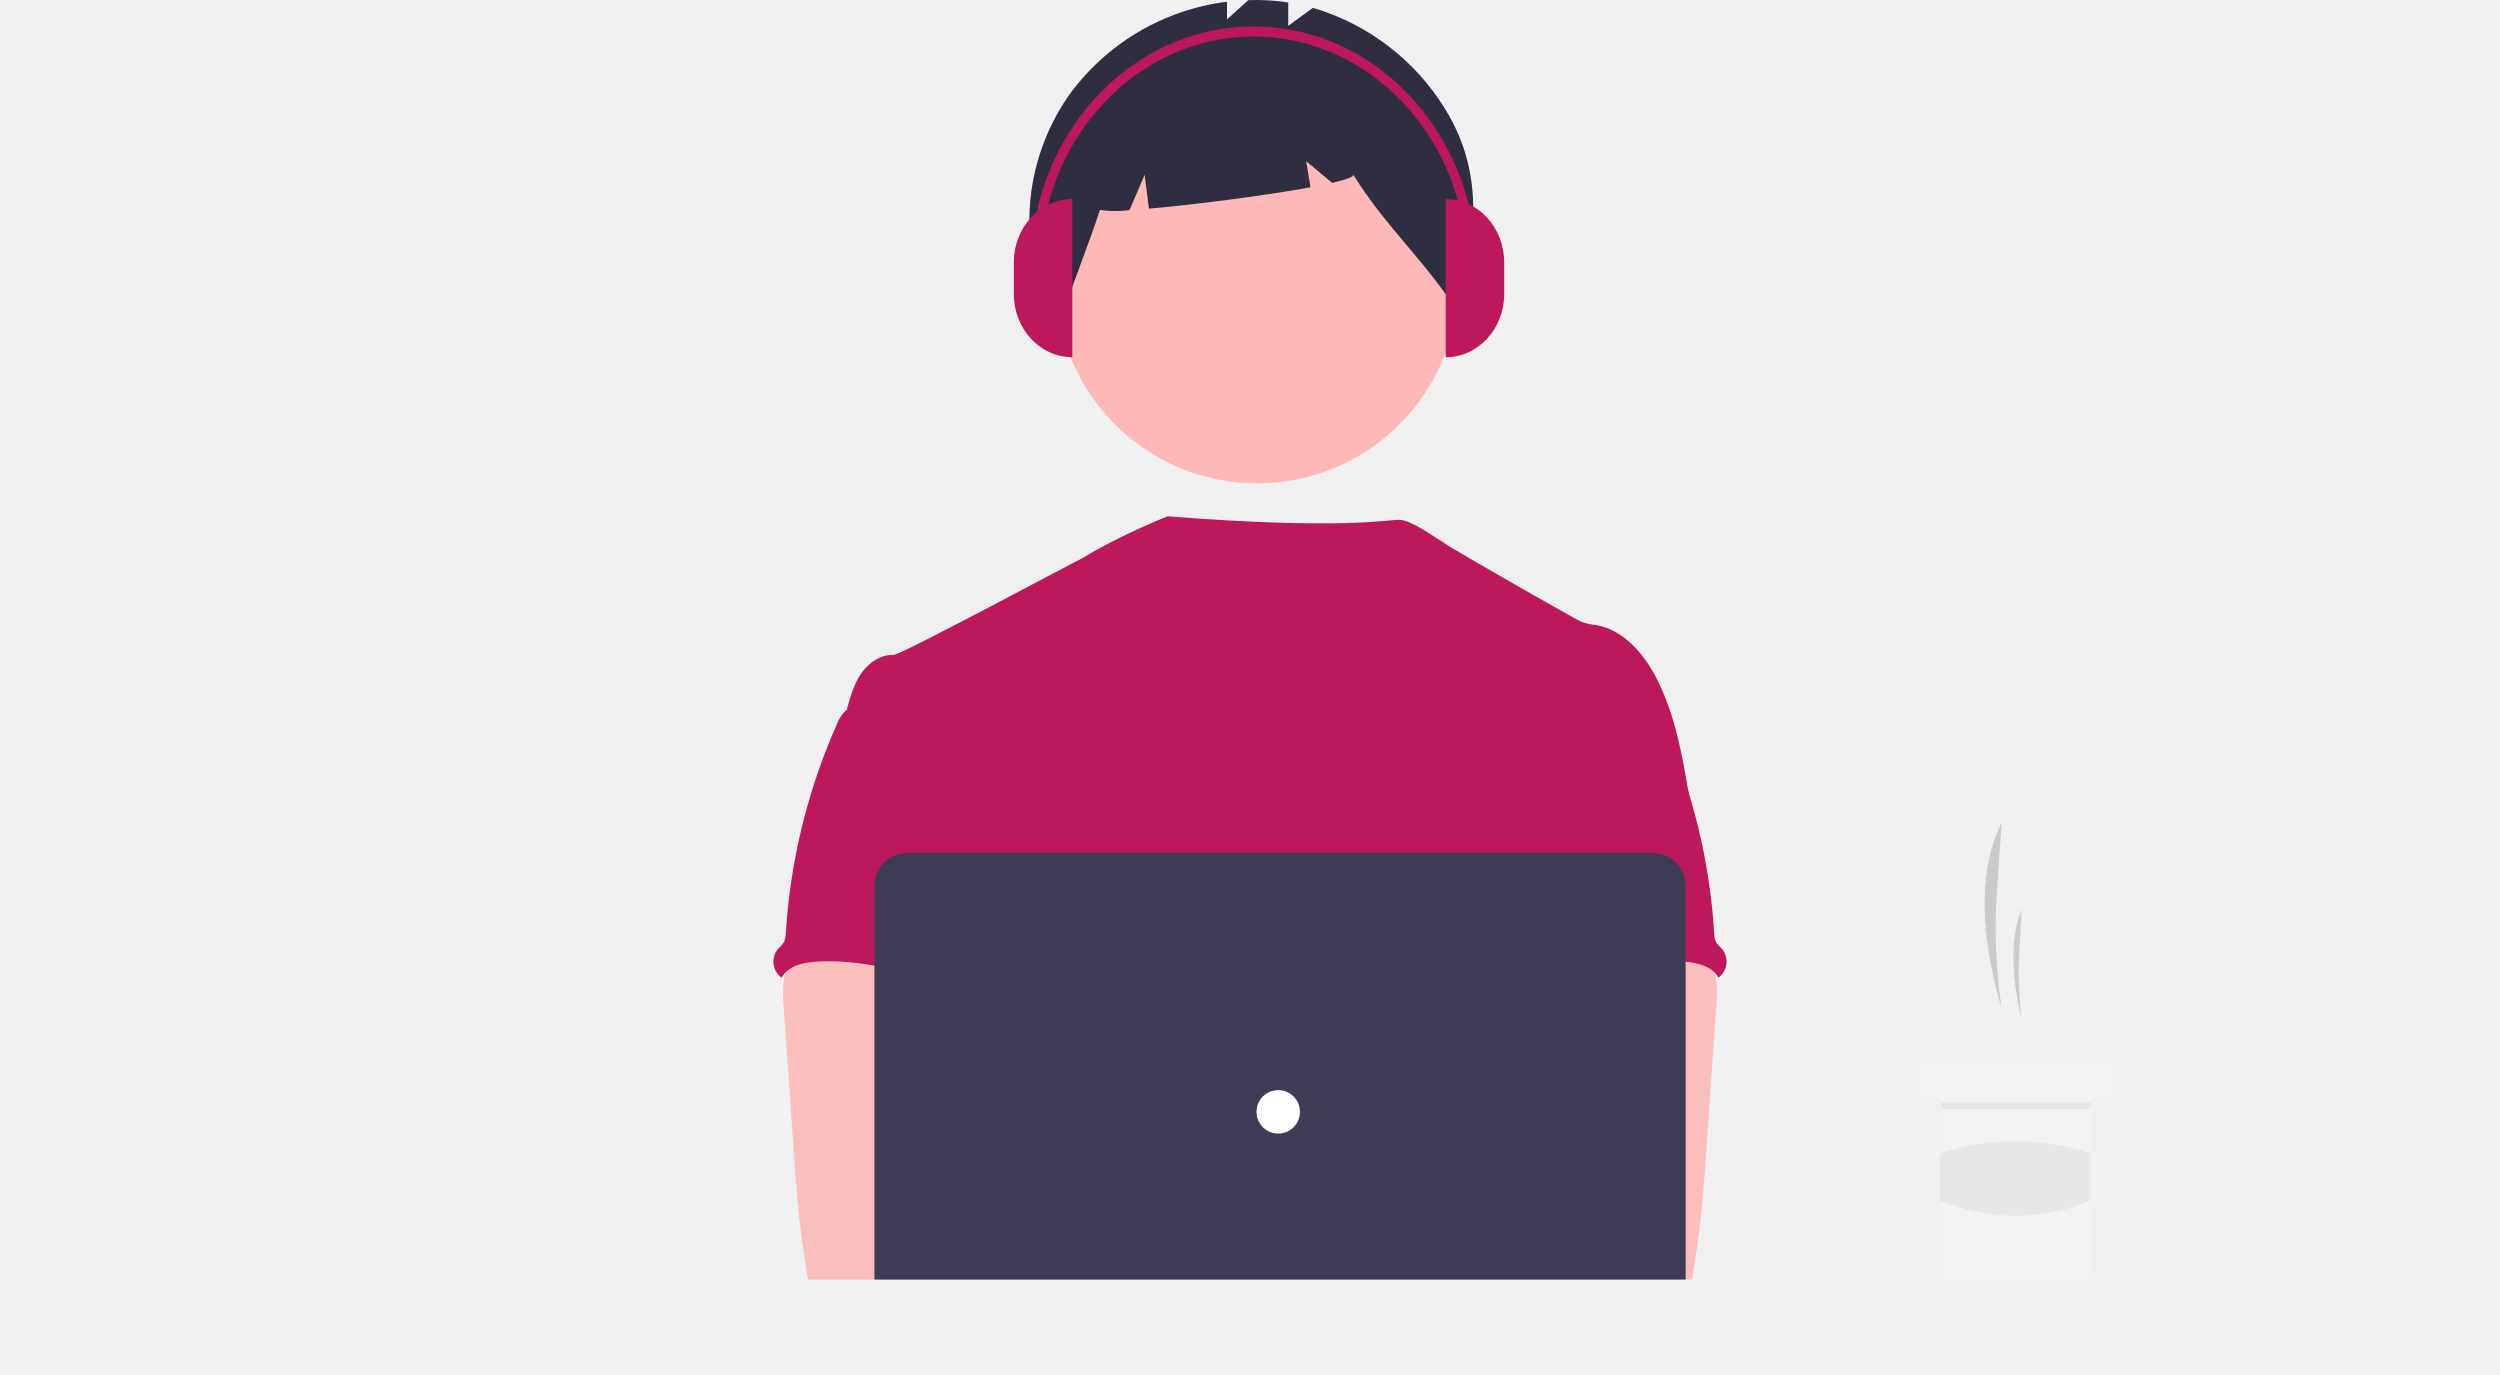
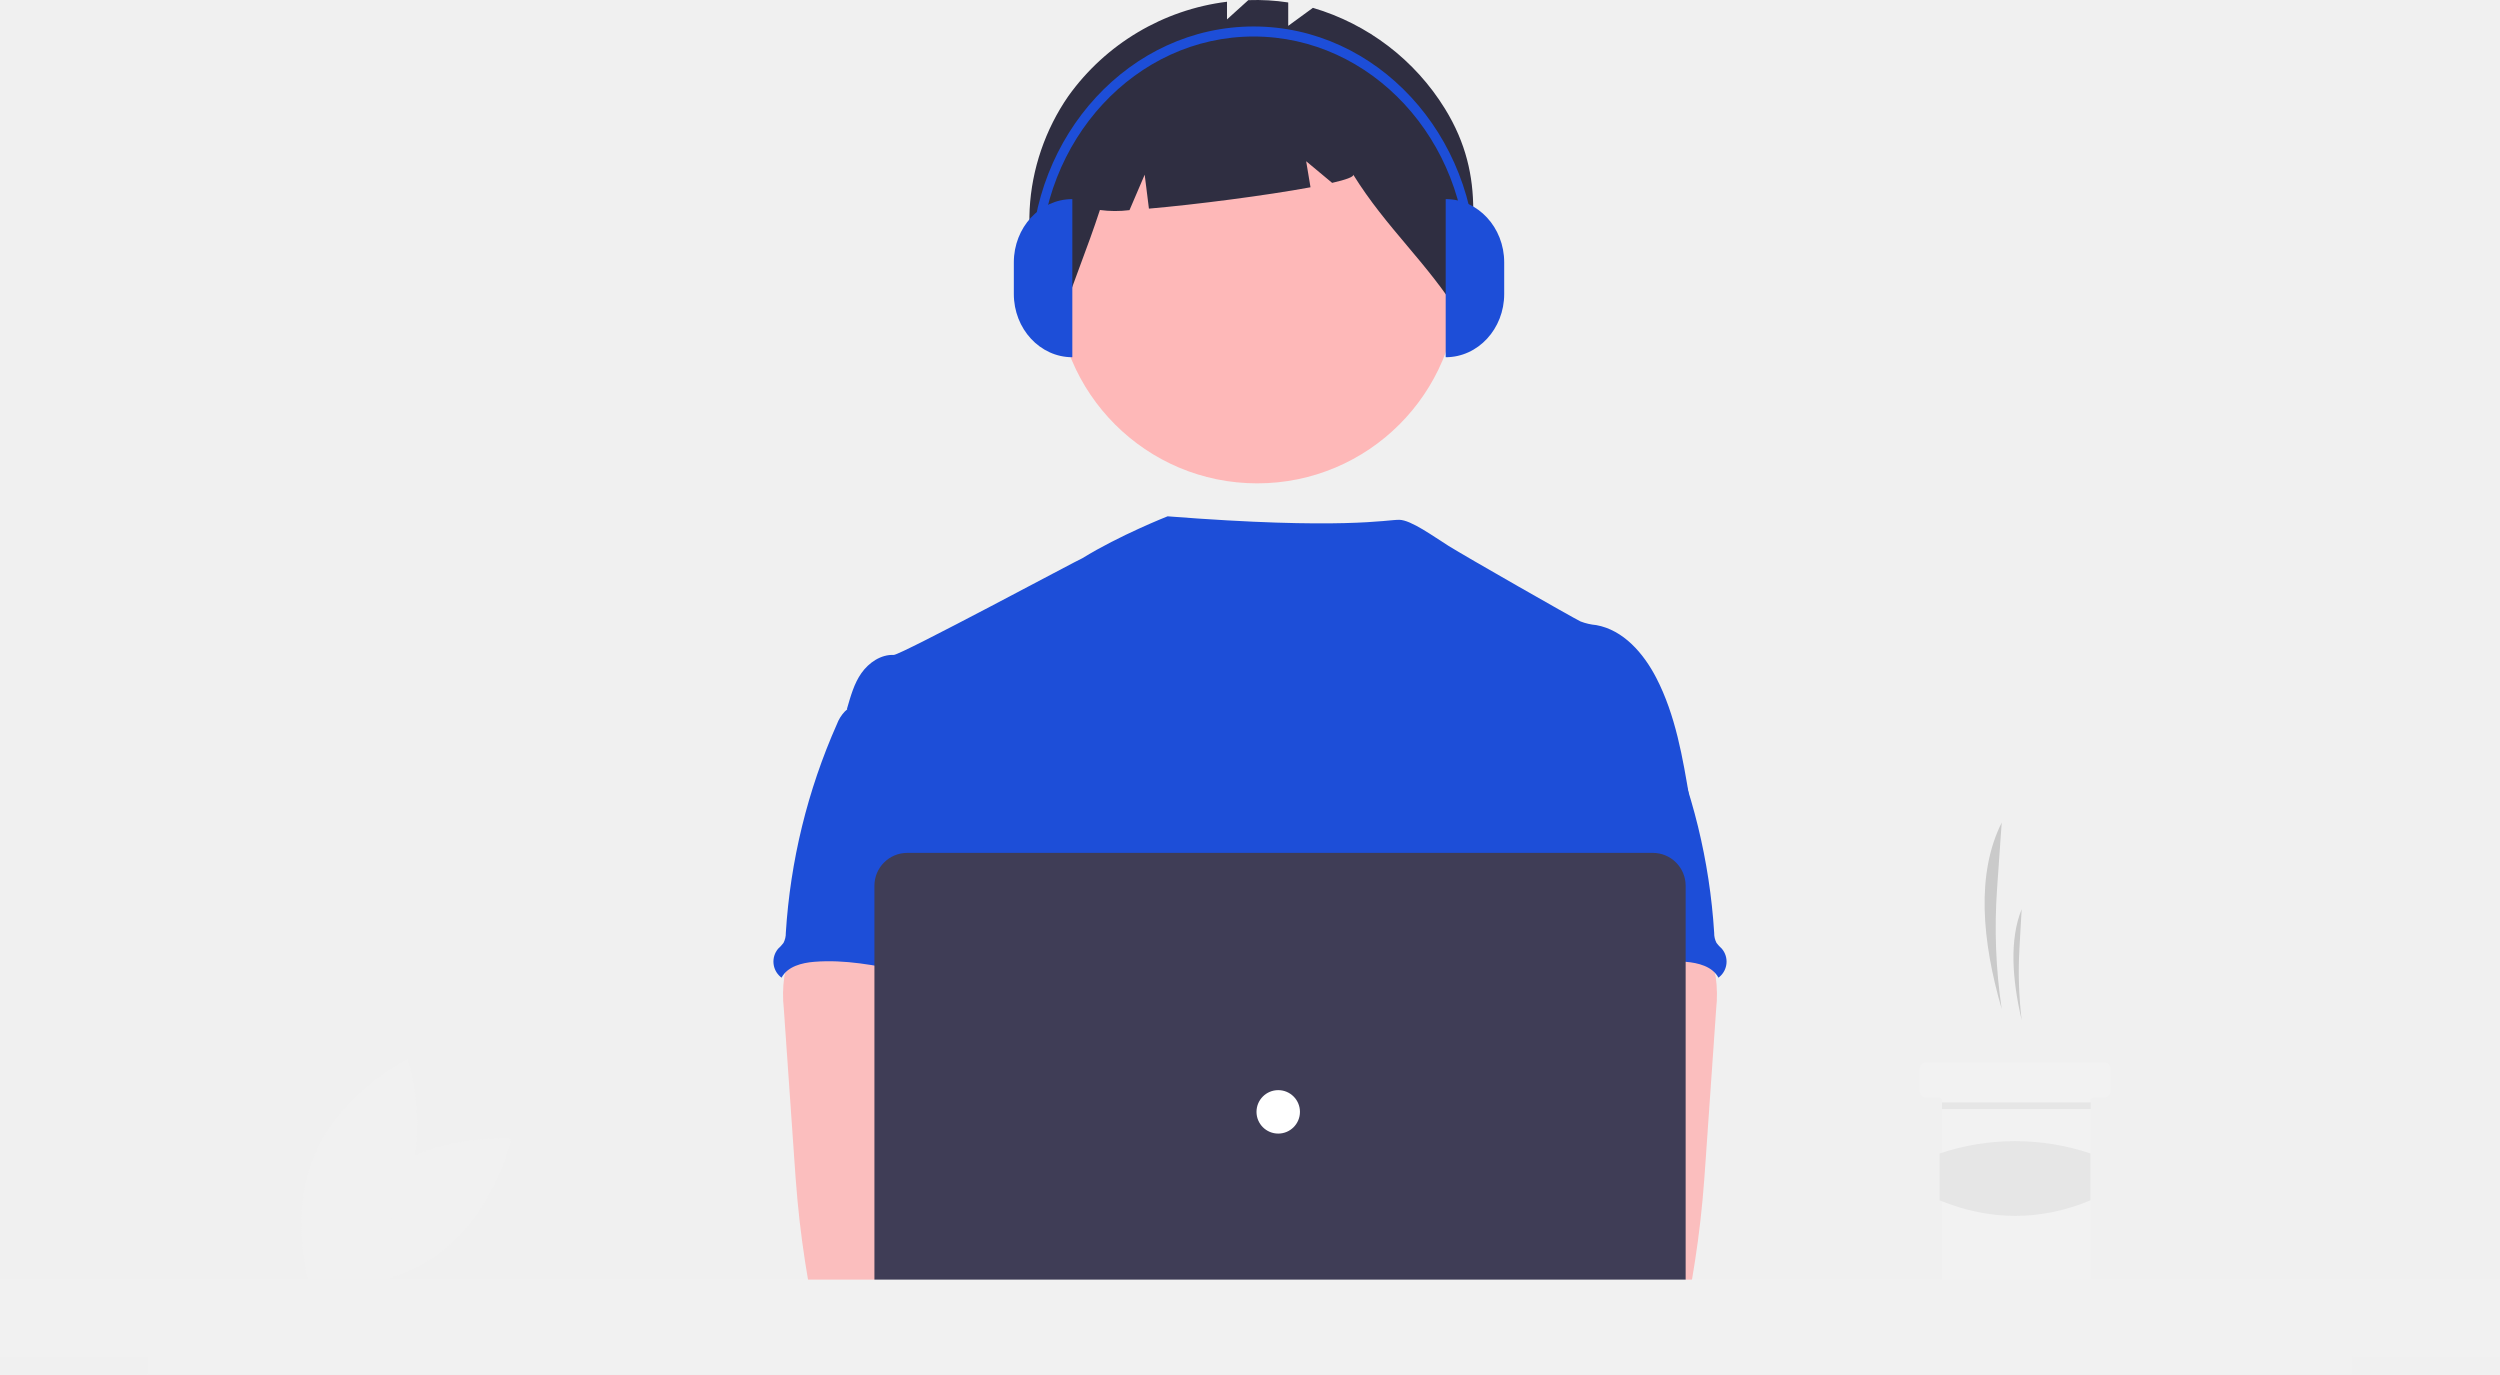
<svg xmlns="http://www.w3.org/2000/svg" id="a57f6051-90d9-4b0f-831b-7c7398482616" data-name="Layer 1" width="878.63" height="483" viewBox="0 0 878.63 483">
  <path d="M294.716,621.203c-19.511,14.544-25.04,40.135-25.04,40.135s26.104,2.009,45.615-12.535,25.04-40.135,25.04-40.135S314.227,606.659,294.716,621.203Z" transform="translate(-160.6848 -208.5)" fill="#f1f1f1" />
  <path d="M302.844,628.032c-9.377,22.456-32.862,34.028-32.862,34.028s-8.281-24.837,1.096-47.293,32.862-34.028,32.862-34.028S312.221,605.576,302.844,628.032Z" transform="translate(-160.6848 -208.5)" fill="#f1f1f1" />
  <path d="M864.187,563.114h0a194.657,194.657,0,0,1-1.633-42.195l1.633-23.307h0c-9,17.908-6.966,41.479,0,65.502Z" transform="translate(-160.6848 -208.5)" fill="#cacaca" />
  <path d="M871.205,567.013h0a143.091,143.091,0,0,1-.786-25.116l.786-13.873h0C866.875,538.683,867.854,552.713,871.205,567.013Z" transform="translate(-160.6848 -208.5)" fill="#cacaca" />
  <path d="M902.401,584.17v7.798a2.352,2.352,0,0,1-2.339,2.339h-3.899a.777.777,0,0,0-.78.78v63.943a2.351,2.351,0,0,1-2.339,2.339H845.476a2.341,2.341,0,0,1-2.339-2.339V595.087a.782.782,0,0,0-.78-.78H837.678a2.341,2.341,0,0,1-2.339-2.339v-7.798a2.336,2.336,0,0,1,2.339-2.339h62.383A2.346,2.346,0,0,1,902.401,584.17Z" transform="translate(-160.6848 -208.5)" fill="#f2f2f2" />
  <rect x="682.522" y="387.445" width="52.246" height="2.339" fill="#e6e6e6" />
  <path d="M895.383,630.369c-17.483,7.235-35.156,7.315-53.026,0v-16.481a83.274,83.274,0,0,1,53.026,0Z" transform="translate(-160.6848 -208.5)" fill="#e6e6e6" />
  <circle id="fff0188c-9915-4c0d-8339-9317a77083e8" data-name="Ellipse 276" cx="441.853" cy="99.211" r="70.666" fill="#feb8b8" />
  <path id="ac220ed6-7c3f-4d1e-8d82-3295770c496a" data-name="Path 1461" d="M668.54,246.746a81.614,81.614,0,0,0-46.43-35.492l-8.675,6.331v-8.22a75.123,75.123,0,0,0-14.032-.817l-7.485,6.772V209.11a80.834,80.834,0,0,0-55.763,33.169c-16.254,23.432-18.998,56.032-3.011,79.652,4.388-13.487,9.715-26.142,14.104-39.628a39.916,39.916,0,0,0,10.399.05l5.339-12.459,1.492,11.931c16.55-1.441,41.096-4.607,56.785-7.508l-1.526-9.154,9.128,7.606c4.806-1.106,7.66-2.11,7.425-2.877,11.668,18.811,25.948,30.826,37.616,49.637C678.337,293.006,683.437,270.951,668.54,246.746Z" transform="translate(-160.6848 -208.5)" fill="#2f2e41" />
-   <path d="M754.52,489.43c-2.43-14.619-4.936-29.519-11.731-42.689-4.466-8.626-11.554-16.847-21.11-18.552a20.422,20.422,0,0,1-5.497-1.272c-2.8-1.349-40.425-22.827-46.405-26.568-5.135-3.212-13.24-9.158-17.327-9.158-4.112-.09-19.878,3.579-81.414-1.231,0,0-16.905,6.663-29.985,14.743-.198-.131-63.869,34.06-66.261,33.97-4.53-.191-8.741,2.71-11.338,6.362-2.596,3.652-3.814,8.174-5.089,12.546,13.907,30.97,26.631,61.98,40.539,92.95a7.931,7.931,0,0,1,1.006,3.815,9.31,9.31,0,0,1-1.73,3.815c-6.82,10.956-6.603,24.736-5.858,37.613.746,12.877,1.668,26.478-4.087,38.02-1.565,3.169-3.601,6.069-5.089,9.238-3.486,7.177-4.746,30.131-2.71,37.842l255.121,7.309C730.067,673.102,754.52,489.43,754.52,489.43Z" transform="translate(-160.6848 -208.5)" fill="#be185d" />
+   <path d="M754.52,489.43c-2.43-14.619-4.936-29.519-11.731-42.689-4.466-8.626-11.554-16.847-21.11-18.552a20.422,20.422,0,0,1-5.497-1.272c-2.8-1.349-40.425-22.827-46.405-26.568-5.135-3.212-13.24-9.158-17.327-9.158-4.112-.09-19.878,3.579-81.414-1.231,0,0-16.905,6.663-29.985,14.743-.198-.131-63.869,34.06-66.261,33.97-4.53-.191-8.741,2.71-11.338,6.362-2.596,3.652-3.814,8.174-5.089,12.546,13.907,30.97,26.631,61.98,40.539,92.95a7.931,7.931,0,0,1,1.006,3.815,9.31,9.31,0,0,1-1.73,3.815c-6.82,10.956-6.603,24.736-5.858,37.613.746,12.877,1.668,26.478-4.087,38.02-1.565,3.169-3.601,6.069-5.089,9.238-3.486,7.177-4.746,30.131-2.71,37.842l255.121,7.309C730.067,673.102,754.52,489.43,754.52,489.43Z" transform="translate(-160.6848 -208.5)" fill="#1d4ed8" />
  <path id="bb46eb08-8e3e-4ac5-913b-26d221d967b9" data-name="Path 1421" d="M436.31,551.903a45.043,45.043,0,0,0-.153,11.109l3.657,52.513c.343,4.949.681,9.887,1.146,14.824.877,9.581,2.188,19.086,3.815,28.578a5.09,5.09,0,0,0,5.216,4.949c16.096,3.406,32.726,3.27,49.153,2.342,25.067-1.399,89.198-4.046,93.116-9.136s1.635-13.322-3.474-17.438-89.739-14.149-89.739-14.149c.827-6.553,3.321-12.724,5.688-18.946,4.25-11.035,8.22-22.432,8.297-34.253s-4.377-24.25-14.061-31.022c-7.966-5.56-18.221-6.591-27.928-6.362-7.062.203-19.265-1.489-25.716,1.272C440.223,538.431,437.264,546.905,436.31,551.903Z" transform="translate(-160.6848 -208.5)" fill="#fbbebe" />
-   <path id="efe93a1e-ccdd-49fd-af5f-e26394aa0937" data-name="Path 1430" d="M457.627,458.523a13.17,13.17,0,0,0-2.824,4.518A213.588,213.588,0,0,0,436.862,536.356a7.329,7.329,0,0,1-.827,3.55,15.535,15.535,0,0,1-1.87,2.023,7.024,7.024,0,0,0,.84,9.898q.173.146.356.281c2.099-3.951,7.125-5.242,11.592-5.586,21.389-1.692,42.282,8.259,63.734,7.508-1.514-5.23-3.691-10.256-4.925-15.548-5.459-23.502,8.156-49.089-.191-71.726-1.667-4.53-4.453-8.983-8.843-10.968a23.555,23.555,0,0,0-5.662-1.499c-5.421-.98-16.212-5.166-21.453-3.486-1.935.624-2.697,2.443-4.301,3.542C462.877,455.902,459.646,456.474,457.627,458.523Z" transform="translate(-160.6848 -208.5)" fill="#be185d" />
+   <path id="efe93a1e-ccdd-49fd-af5f-e26394aa0937" data-name="Path 1430" d="M457.627,458.523a13.17,13.17,0,0,0-2.824,4.518A213.588,213.588,0,0,0,436.862,536.356a7.329,7.329,0,0,1-.827,3.55,15.535,15.535,0,0,1-1.87,2.023,7.024,7.024,0,0,0,.84,9.898q.173.146.356.281c2.099-3.951,7.125-5.242,11.592-5.586,21.389-1.692,42.282,8.259,63.734,7.508-1.514-5.23-3.691-10.256-4.925-15.548-5.459-23.502,8.156-49.089-.191-71.726-1.667-4.53-4.453-8.983-8.843-10.968a23.555,23.555,0,0,0-5.662-1.499c-5.421-.98-16.212-5.166-21.453-3.486-1.935.624-2.697,2.443-4.301,3.542C462.877,455.902,459.646,456.474,457.627,458.523Z" transform="translate(-160.6848 -208.5)" fill="#1d4ed8" />
  <path id="a38c3c09-000b-42b7-8619-0229d8aff5e9" data-name="Path 1421" d="M754.672,536.183c-6.451-2.762-18.653-1.069-25.716-1.272-9.707-.229-19.962.802-27.928,6.362-9.684,6.772-14.137,19.201-14.061,31.022s4.046,23.218,8.297,34.253c2.366,6.222,4.861,12.393,5.688,18.946,0,0-84.63,10.034-89.739,14.149s-7.392,12.348-3.474,17.438,126.173,10.2,142.269,6.794a5.09,5.09,0,0,0,5.216-4.949c1.627-9.491,2.937-18.996,3.815-28.578.465-4.937.802-9.874,1.146-14.824l3.657-52.513a45.043,45.043,0,0,0-.153-11.109C762.736,546.905,759.777,538.431,754.672,536.183Z" transform="translate(-160.6848 -208.5)" fill="#fbbebe" />
-   <path id="bd3879bf-5d05-49be-b690-c4d97e29a2ab" data-name="Path 1430" d="M734.687,454.346c-1.603-1.099-2.366-2.918-4.301-3.542-5.241-1.68-16.032,2.507-21.453,3.486a23.555,23.555,0,0,0-5.662,1.499c-4.389,1.985-7.175,6.438-8.843,10.968-8.347,22.637,5.268,48.224-.191,71.726-1.234,5.293-3.411,10.318-4.925,15.548,21.453.751,42.346-9.2,63.734-7.508,4.467.343,9.493,1.635,11.592,5.586q.183-.135.356-.281a7.024,7.024,0,0,0,.84-9.898,15.535,15.535,0,0,1-1.87-2.023,7.329,7.329,0,0,1-.827-3.55,213.588,213.588,0,0,0-17.941-73.316,13.17,13.17,0,0,0-2.824-4.518C740.354,456.474,737.123,455.902,734.687,454.346Z" transform="translate(-160.6848 -208.5)" fill="#be185d" />
+   <path id="bd3879bf-5d05-49be-b690-c4d97e29a2ab" data-name="Path 1430" d="M734.687,454.346c-1.603-1.099-2.366-2.918-4.301-3.542-5.241-1.68-16.032,2.507-21.453,3.486a23.555,23.555,0,0,0-5.662,1.499c-4.389,1.985-7.175,6.438-8.843,10.968-8.347,22.637,5.268,48.224-.191,71.726-1.234,5.293-3.411,10.318-4.925,15.548,21.453.751,42.346-9.2,63.734-7.508,4.467.343,9.493,1.635,11.592,5.586q.183-.135.356-.281a7.024,7.024,0,0,0,.84-9.898,15.535,15.535,0,0,1-1.87-2.023,7.329,7.329,0,0,1-.827-3.55,213.588,213.588,0,0,0-17.941-73.316,13.17,13.17,0,0,0-2.824-4.518C740.354,456.474,737.123,455.902,734.687,454.346Z" transform="translate(-160.6848 -208.5)" fill="#1d4ed8" />
  <circle cx="420.924" cy="438.81" r="19.073" fill="#fbbebe" />
  <circle cx="463.156" cy="438.81" r="19.073" fill="#fbbebe" />
  <path d="M741.572,690.288H479.542a11.552,11.552,0,0,1-11.539-11.539V519.783a11.552,11.552,0,0,1,11.539-11.539H741.572a11.552,11.552,0,0,1,11.539,11.539V678.75A11.552,11.552,0,0,1,741.572,690.288Z" transform="translate(-160.6848 -208.5)" fill="#3f3d56" />
  <circle id="bf1cdf42-3b4f-4239-91c9-f6802a29e918" data-name="Ellipse 263" cx="449.236" cy="390.766" r="7.635" fill="#fff" />
  <polygon points="878.63 449.724 0 449.724 0 476.724 51.97 476.724 51.97 483 826.68 483 826.68 476.724 878.63 476.724 878.63 449.724" fill="#f1f1f1" />
-   <path d="M537.556,334.049h0c-11.355,0-20.559-9.952-20.559-22.229h0V300.705c0-12.277,9.205-22.229,20.559-22.229h0v55.574Z" transform="translate(-160.6848 -208.5)" fill="#be185d" />
-   <path d="M668.779,278.476h0c11.355,0,20.559,9.952,20.559,22.229v11.115c0,12.277-9.205,22.229-20.559,22.229h0V278.476Z" transform="translate(-160.6848 -208.5)" fill="#be185d" />
-   <path d="M679.553,302.452h-3.262c0-44.73-33.656-81.121-75.026-81.121-41.369,0-75.026,36.391-75.026,81.121h-3.262c0-46.675,35.12-84.648,78.288-84.648C644.433,217.804,679.553,255.777,679.553,302.452Z" transform="translate(-160.6848 -208.5)" fill="#be185d" />
+   <path d="M537.556,334.049h0c-11.355,0-20.559-9.952-20.559-22.229h0V300.705c0-12.277,9.205-22.229,20.559-22.229h0v55.574Z" transform="translate(-160.6848 -208.5)" fill="#1d4ed8" />
+   <path d="M668.779,278.476h0c11.355,0,20.559,9.952,20.559,22.229v11.115c0,12.277-9.205,22.229-20.559,22.229h0V278.476Z" transform="translate(-160.6848 -208.5)" fill="#1d4ed8" />
+   <path d="M679.553,302.452h-3.262c0-44.73-33.656-81.121-75.026-81.121-41.369,0-75.026,36.391-75.026,81.121h-3.262c0-46.675,35.12-84.648,78.288-84.648C644.433,217.804,679.553,255.777,679.553,302.452Z" transform="translate(-160.6848 -208.5)" fill="#1d4ed8" />
</svg>
